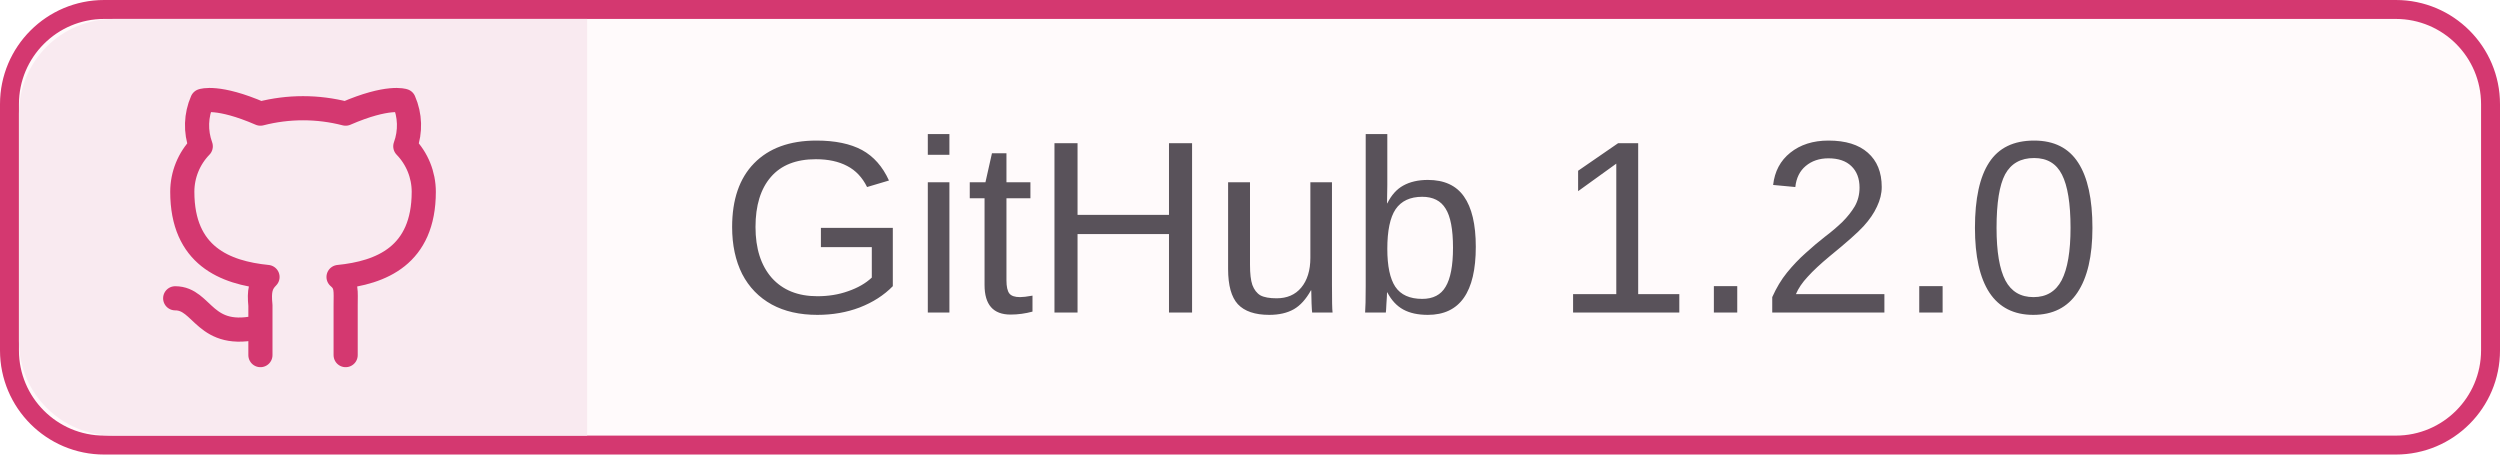
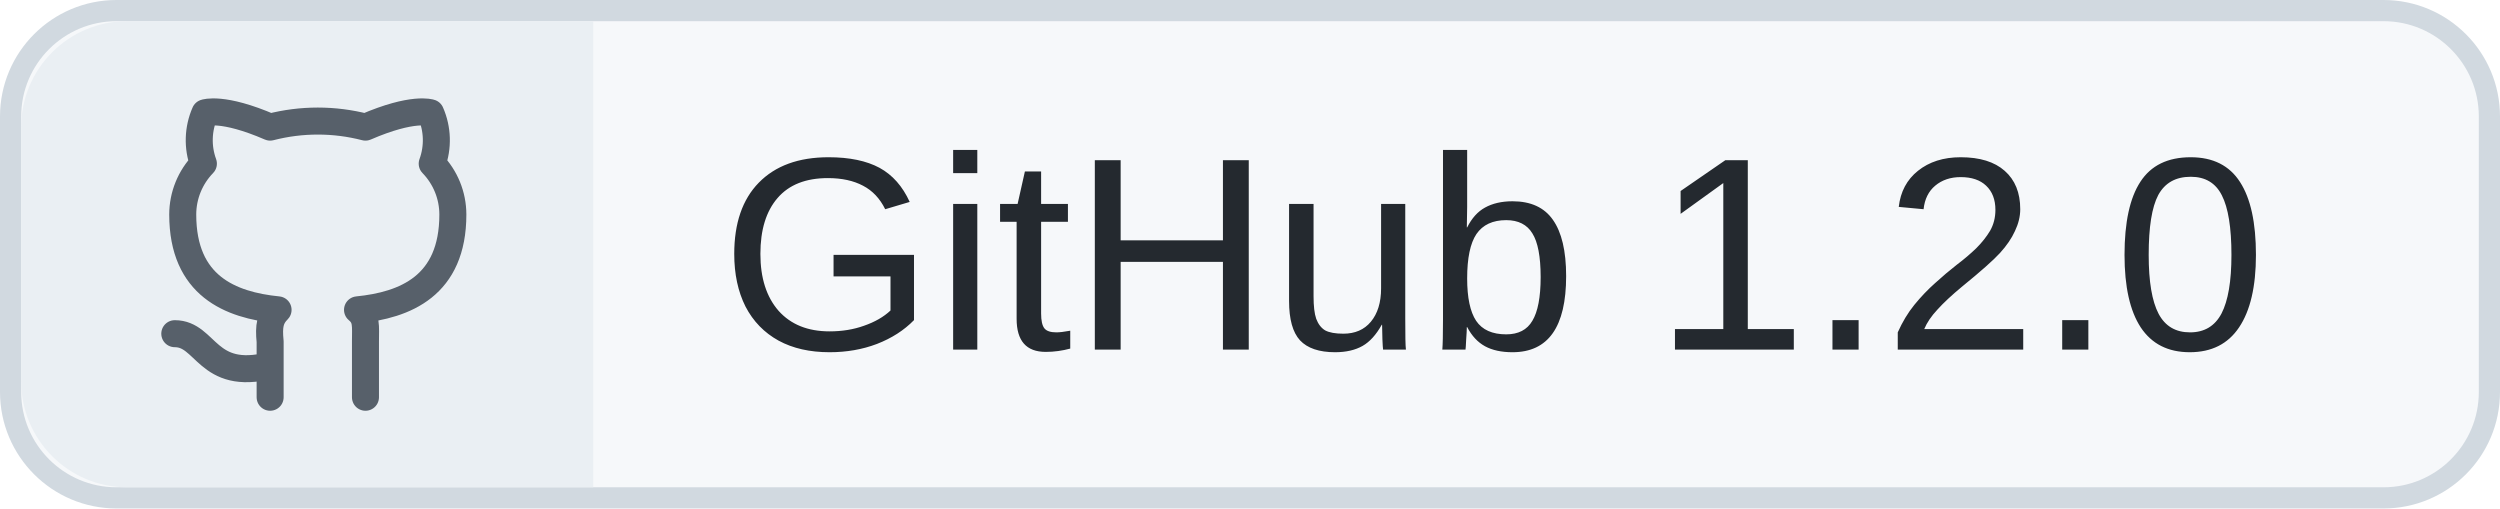
- <svg xmlns="http://www.w3.org/2000/svg" width="132" height="24" viewBox="0 0 132 24">
-   <rect x=".5" y=".5" width="131" height="23" rx="5" fill="#fffafb" stroke="#d43870" />
-   <path d="M6 1h25v22H6a5 5 0 0 1-5-5V6a5 5 0 0 1 5-5" fill="#f9eaf0" />
-   <g transform="translate(7 3) scale(.75)" fill="none" stroke="#d43870" stroke-width="1.7" stroke-linecap="round" stroke-linejoin="round">
+ <svg xmlns="http://www.w3.org/2000/svg" width="118" height="24" viewBox="0 0 118 24">
+   <rect x=".5" y=".5" width="117" height="23" rx="5" fill="#F6F8FA" stroke="#D1D9E0" />
+   <path d="M6 1h22v22H6a5 5 0 0 1-5-5V6a5 5 0 0 1 5-5" fill="#EAEFF3" />
+   <g transform="translate(6 3) scale(.75)" fill="none" stroke="#57606A" stroke-width="1.7" stroke-linecap="round" stroke-linejoin="round">
    <path d="M9 19c-4 1-4-2-6-2m12 4v-3.5c0-1 .1-1.5-.5-2 3-.3 6-1.5 6-6a4.6 4.6 0 0 0-1.3-3.2 4.3 4.3 0 0 0-.1-3.2S18 2.7 15 4a12 12 0 0 0-6 0C6 2.7 4.9 3.1 4.9 3.1a4.3 4.3 0 0 0-.1 3.2A4.6 4.6 0 0 0 3.5 9.5c0 4.5 3 5.7 6 6-.5.5-.6 1-.5 2V21" />
  </g>
-   <text x="38" y="16.5" font-family="MiSans,Segoe UI,Arial,sans-serif" font-size="13" fill="#59525a">GitHub 1.2.0</text>
+   <text x="34" y="16.5" font-family="MiSans,Segoe UI,Arial,sans-serif" font-size="13" fill="#24292F">GitHub 1.2.0</text>
</svg>
